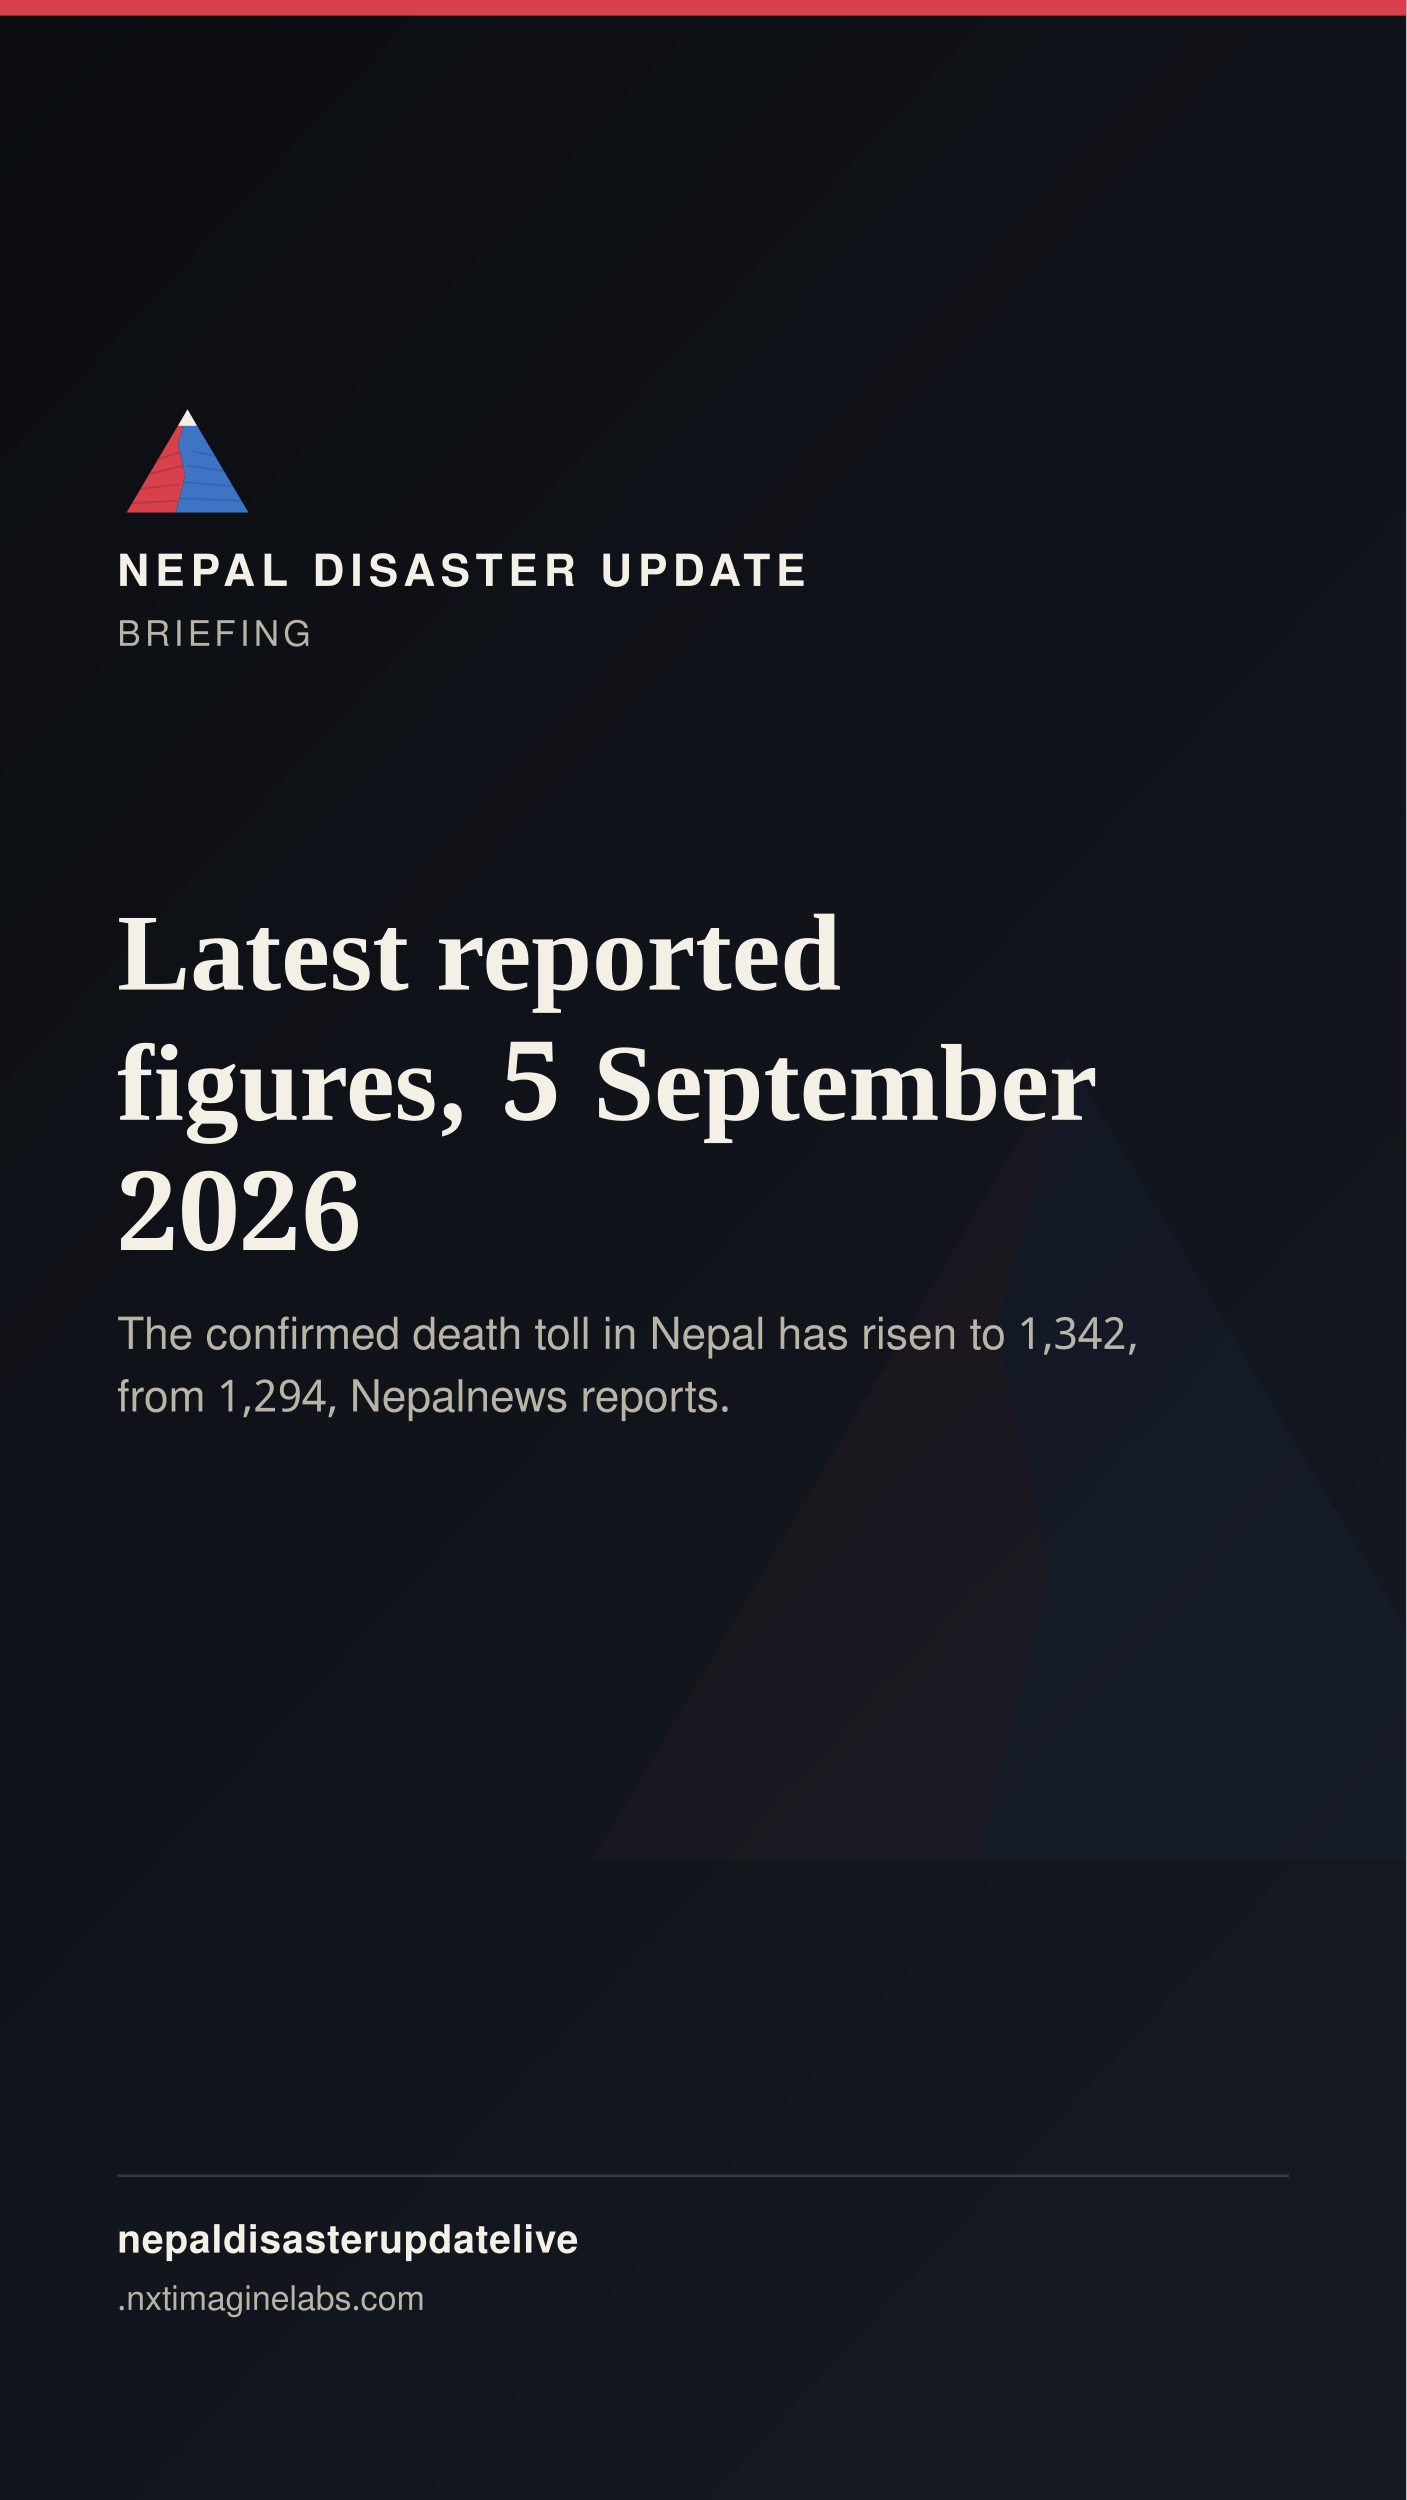
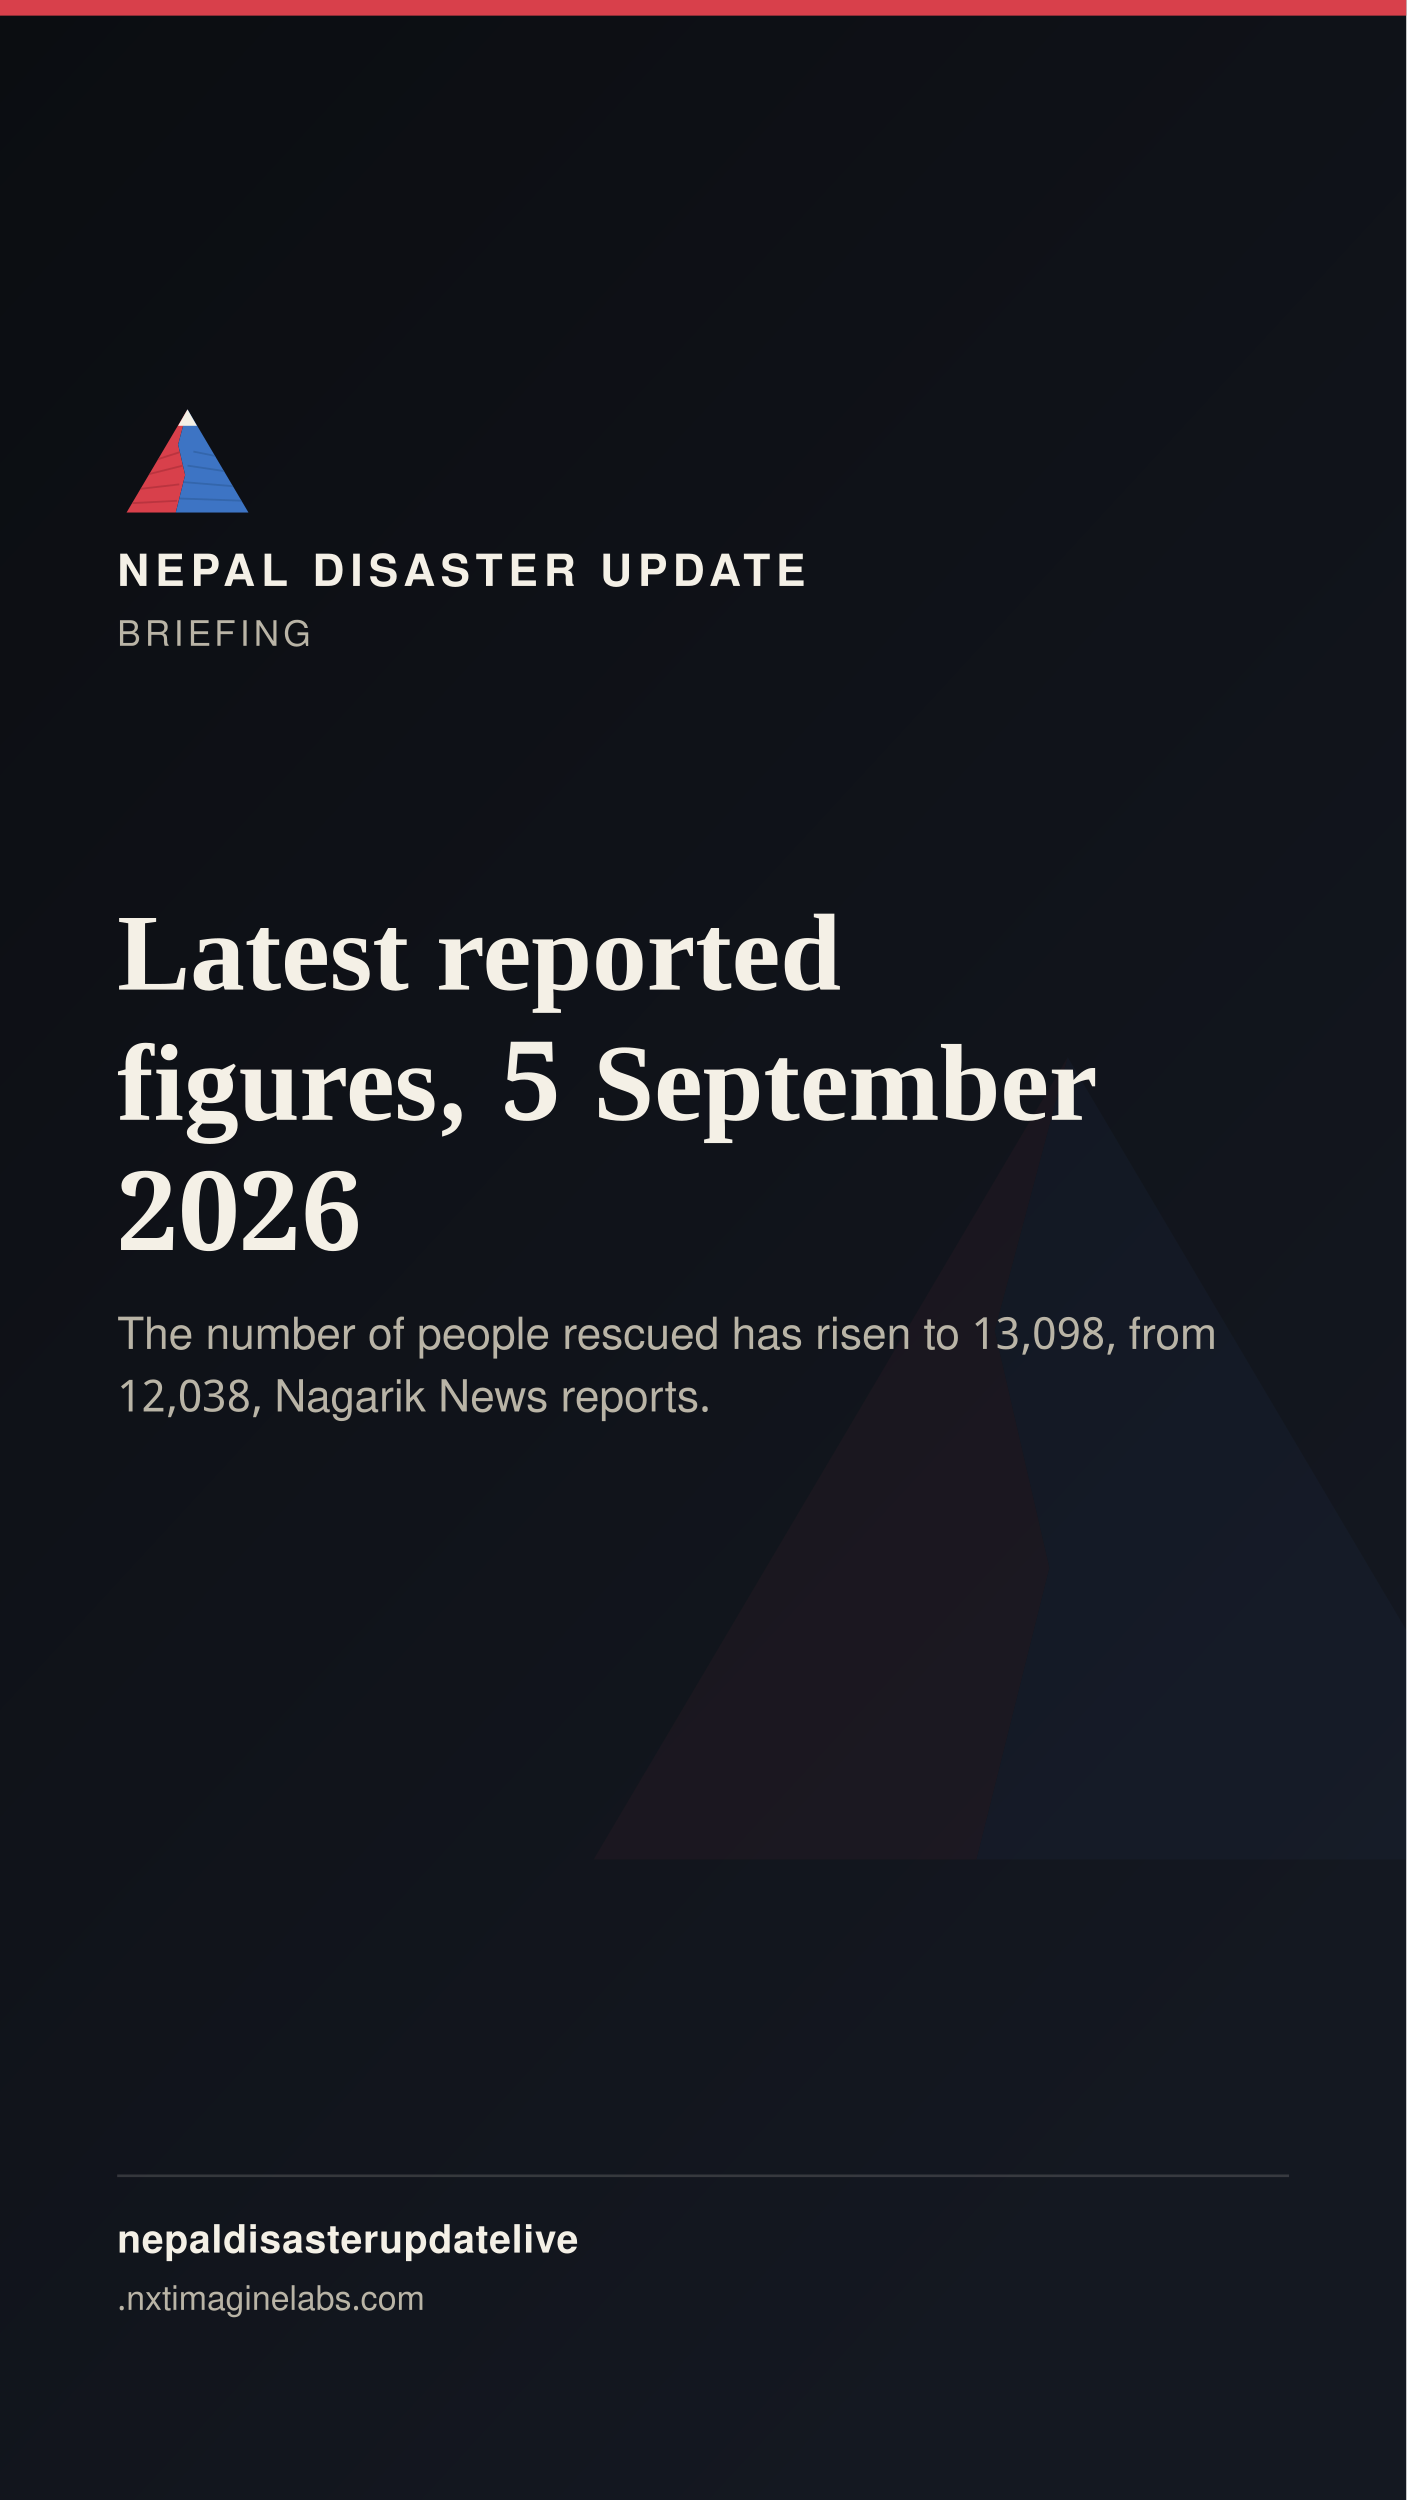
<svg xmlns="http://www.w3.org/2000/svg" width="1080" height="1920" viewBox="0 0 1080 1920">
  <defs>
    <linearGradient id="stbg" x1="0" y1="0" x2="0.6" y2="1">
      <stop offset="0" stop-color="#0B0D11" />
      <stop offset="1" stop-color="#141821" />
    </linearGradient>
  </defs>
  <rect width="1080" height="1920" fill="url(#stbg)" />
  <g transform="translate(400,700) scale(7)" opacity="0.05">
    <polygon points="60,16 52,46 58,72 50,104 8,104" fill="#D8404B" />
    <polygon points="60,16 112,104 50,104 58,72 52,46" fill="#3D74C4" />
  </g>
  <rect x="0" y="0" width="1080" height="12" fill="#D8404B" />
  <g transform="translate(90,300) scale(0.9)">
    <g>
      <defs>
        <clipPath id="ogLs">
          <polygon points="60,16 52,46 58,72 50,104 8,104" />
        </clipPath>
        <clipPath id="ogRs">
          <polygon points="60,16 112,104 50,104 58,72 52,46" />
        </clipPath>
      </defs>
      <polygon points="60,16 52,46 58,72 50,104 8,104" fill="#D8404B" />
      <g clip-path="url(#ogLs)" stroke="#A32A34" stroke-width="1.6" fill="none" opacity="0.55">
        <path d="M30,60 L55,52" />
        <path d="M24,72 L56,64" />
        <path d="M18,84 L53,80" />
        <path d="M13,96 L51,94" />
      </g>
      <polygon points="60,16 112,104 50,104 58,72 52,46" fill="#3D74C4" />
      <g clip-path="url(#ogRs)" stroke="#2A5793" stroke-width="1.6" fill="none" opacity="0.5">
        <path d="M65,52 L95,58" />
        <path d="M60,64 L100,70" />
        <path d="M56,78 L104,82" />
        <path d="M52,92 L108,94" />
      </g>
      <polygon points="60,16 52,30 68,30" fill="#F4F0E6" />
    </g>
  </g>
  <text x="90" y="450" font-family="'Public Sans', 'Noto Sans Devanagari', 'Helvetica Neue', Helvetica, Arial, sans-serif" font-size="34" font-weight="800" letter-spacing="4.6" fill="#F4F0E6">NEPAL DISASTER UPDATE</text>
  <text x="90" y="496" font-family="'Public Sans', 'Noto Sans Devanagari', 'Helvetica Neue', Helvetica, Arial, sans-serif" font-size="27" letter-spacing="3.2" fill="#B9B4A6">BRIEFING</text>
  <text x="90" y="760" font-family="Newsreader, 'Noto Serif Devanagari', Georgia, 'Times New Roman', serif" font-size="84" font-weight="600" fill="#F4F0E6">Latest reported</text>
  <text x="90" y="860" font-family="Newsreader, 'Noto Serif Devanagari', Georgia, 'Times New Roman', serif" font-size="84" font-weight="600" fill="#F4F0E6">figures, 5 September</text>
  <text x="90" y="960" font-family="Newsreader, 'Noto Serif Devanagari', Georgia, 'Times New Roman', serif" font-size="84" font-weight="600" fill="#F4F0E6">2026</text>
-   <text x="90" y="1036" font-family="'Public Sans', 'Noto Sans Devanagari', 'Helvetica Neue', Helvetica, Arial, sans-serif" font-size="34" fill="#B9B4A6">The confirmed death toll in Nepal has risen to 1,342,</text>
-   <text x="90" y="1084" font-family="'Public Sans', 'Noto Sans Devanagari', 'Helvetica Neue', Helvetica, Arial, sans-serif" font-size="34" fill="#B9B4A6">from 1,294, Nepalnews reports.</text>
+   <text x="90" y="1036" font-family="'Public Sans', 'Noto Sans Devanagari', 'Helvetica Neue', Helvetica, Arial, sans-serif" font-size="34" fill="#B9B4A6">The number of people rescued has risen to 13,098, from</text>
+   <text x="90" y="1084" font-family="'Public Sans', 'Noto Sans Devanagari', 'Helvetica Neue', Helvetica, Arial, sans-serif" font-size="34" fill="#B9B4A6">12,038, Nagarik News reports.</text>
  <rect x="90" y="1670" width="900" height="2" fill="rgba(244,240,230,0.16)" />
  <text x="90" y="1730" font-family="'Public Sans', 'Noto Sans Devanagari', 'Helvetica Neue', Helvetica, Arial, sans-serif" font-size="30" fill="#F4F0E6" font-weight="700" letter-spacing="0.6">nepaldisasterupdatelive</text>
  <text x="90" y="1774" font-family="'Public Sans', 'Noto Sans Devanagari', 'Helvetica Neue', Helvetica, Arial, sans-serif" font-size="26" fill="#B9B4A6">
    .nxtimaginelabs.com</text>
</svg>
